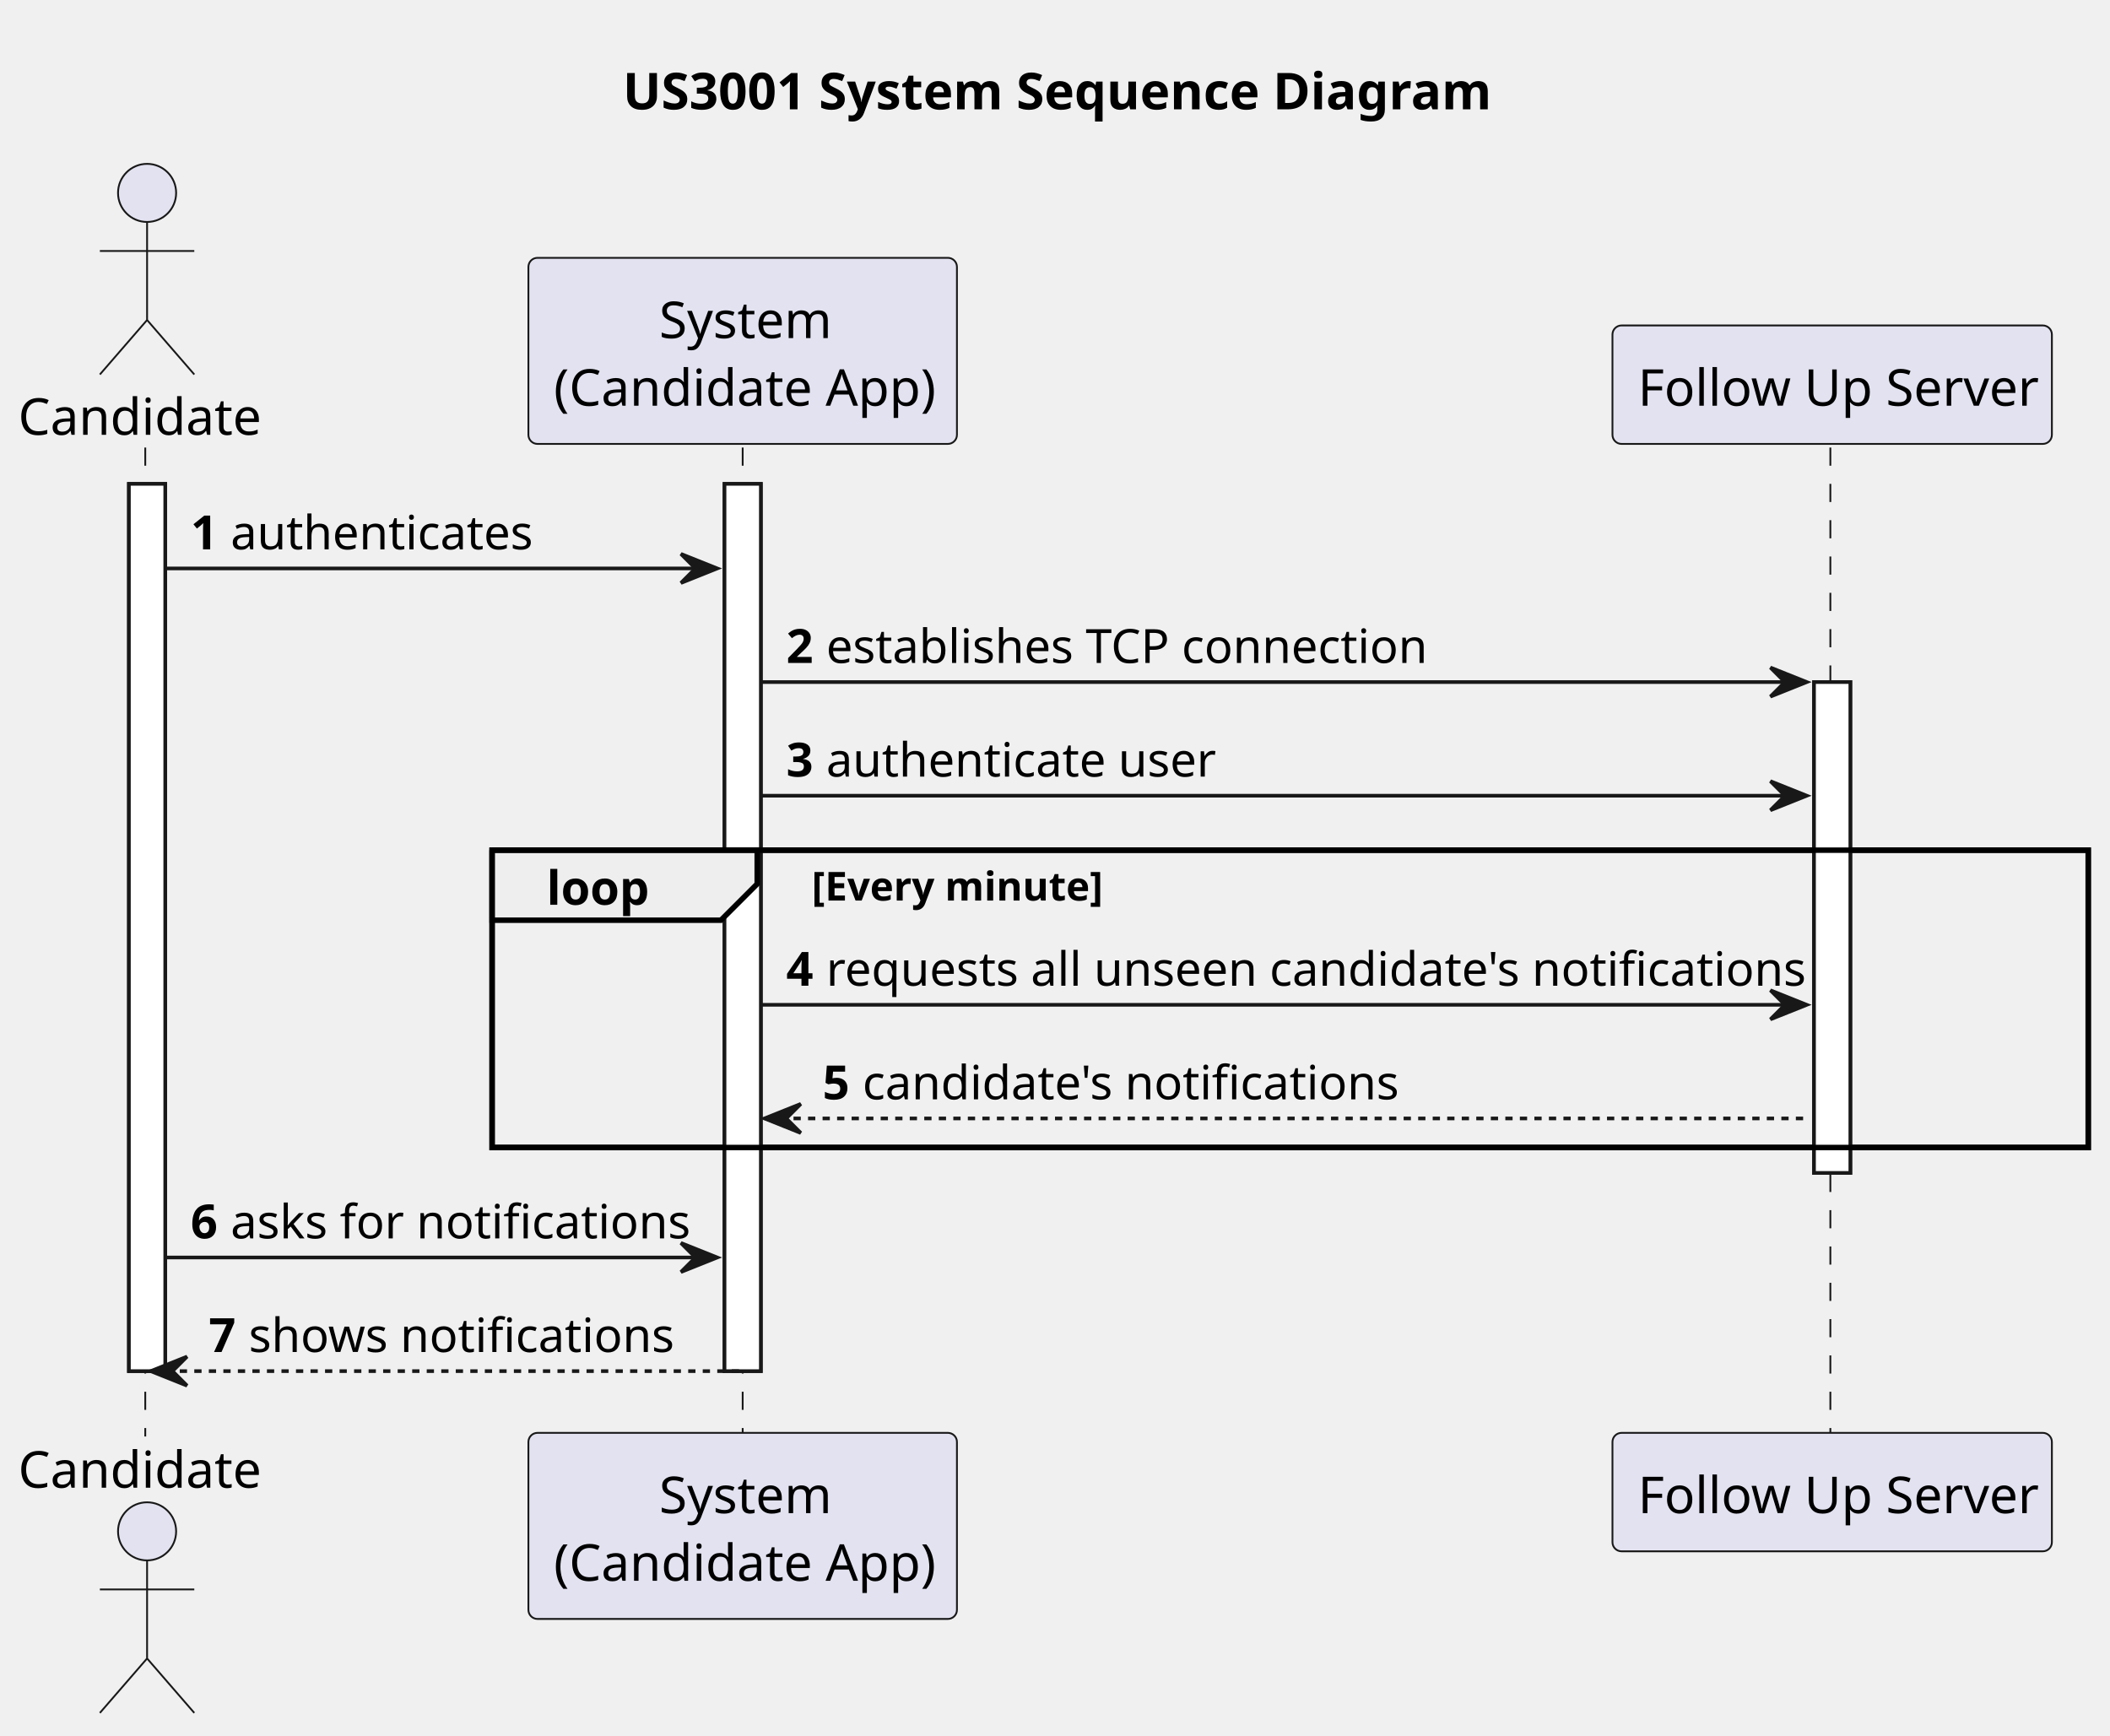
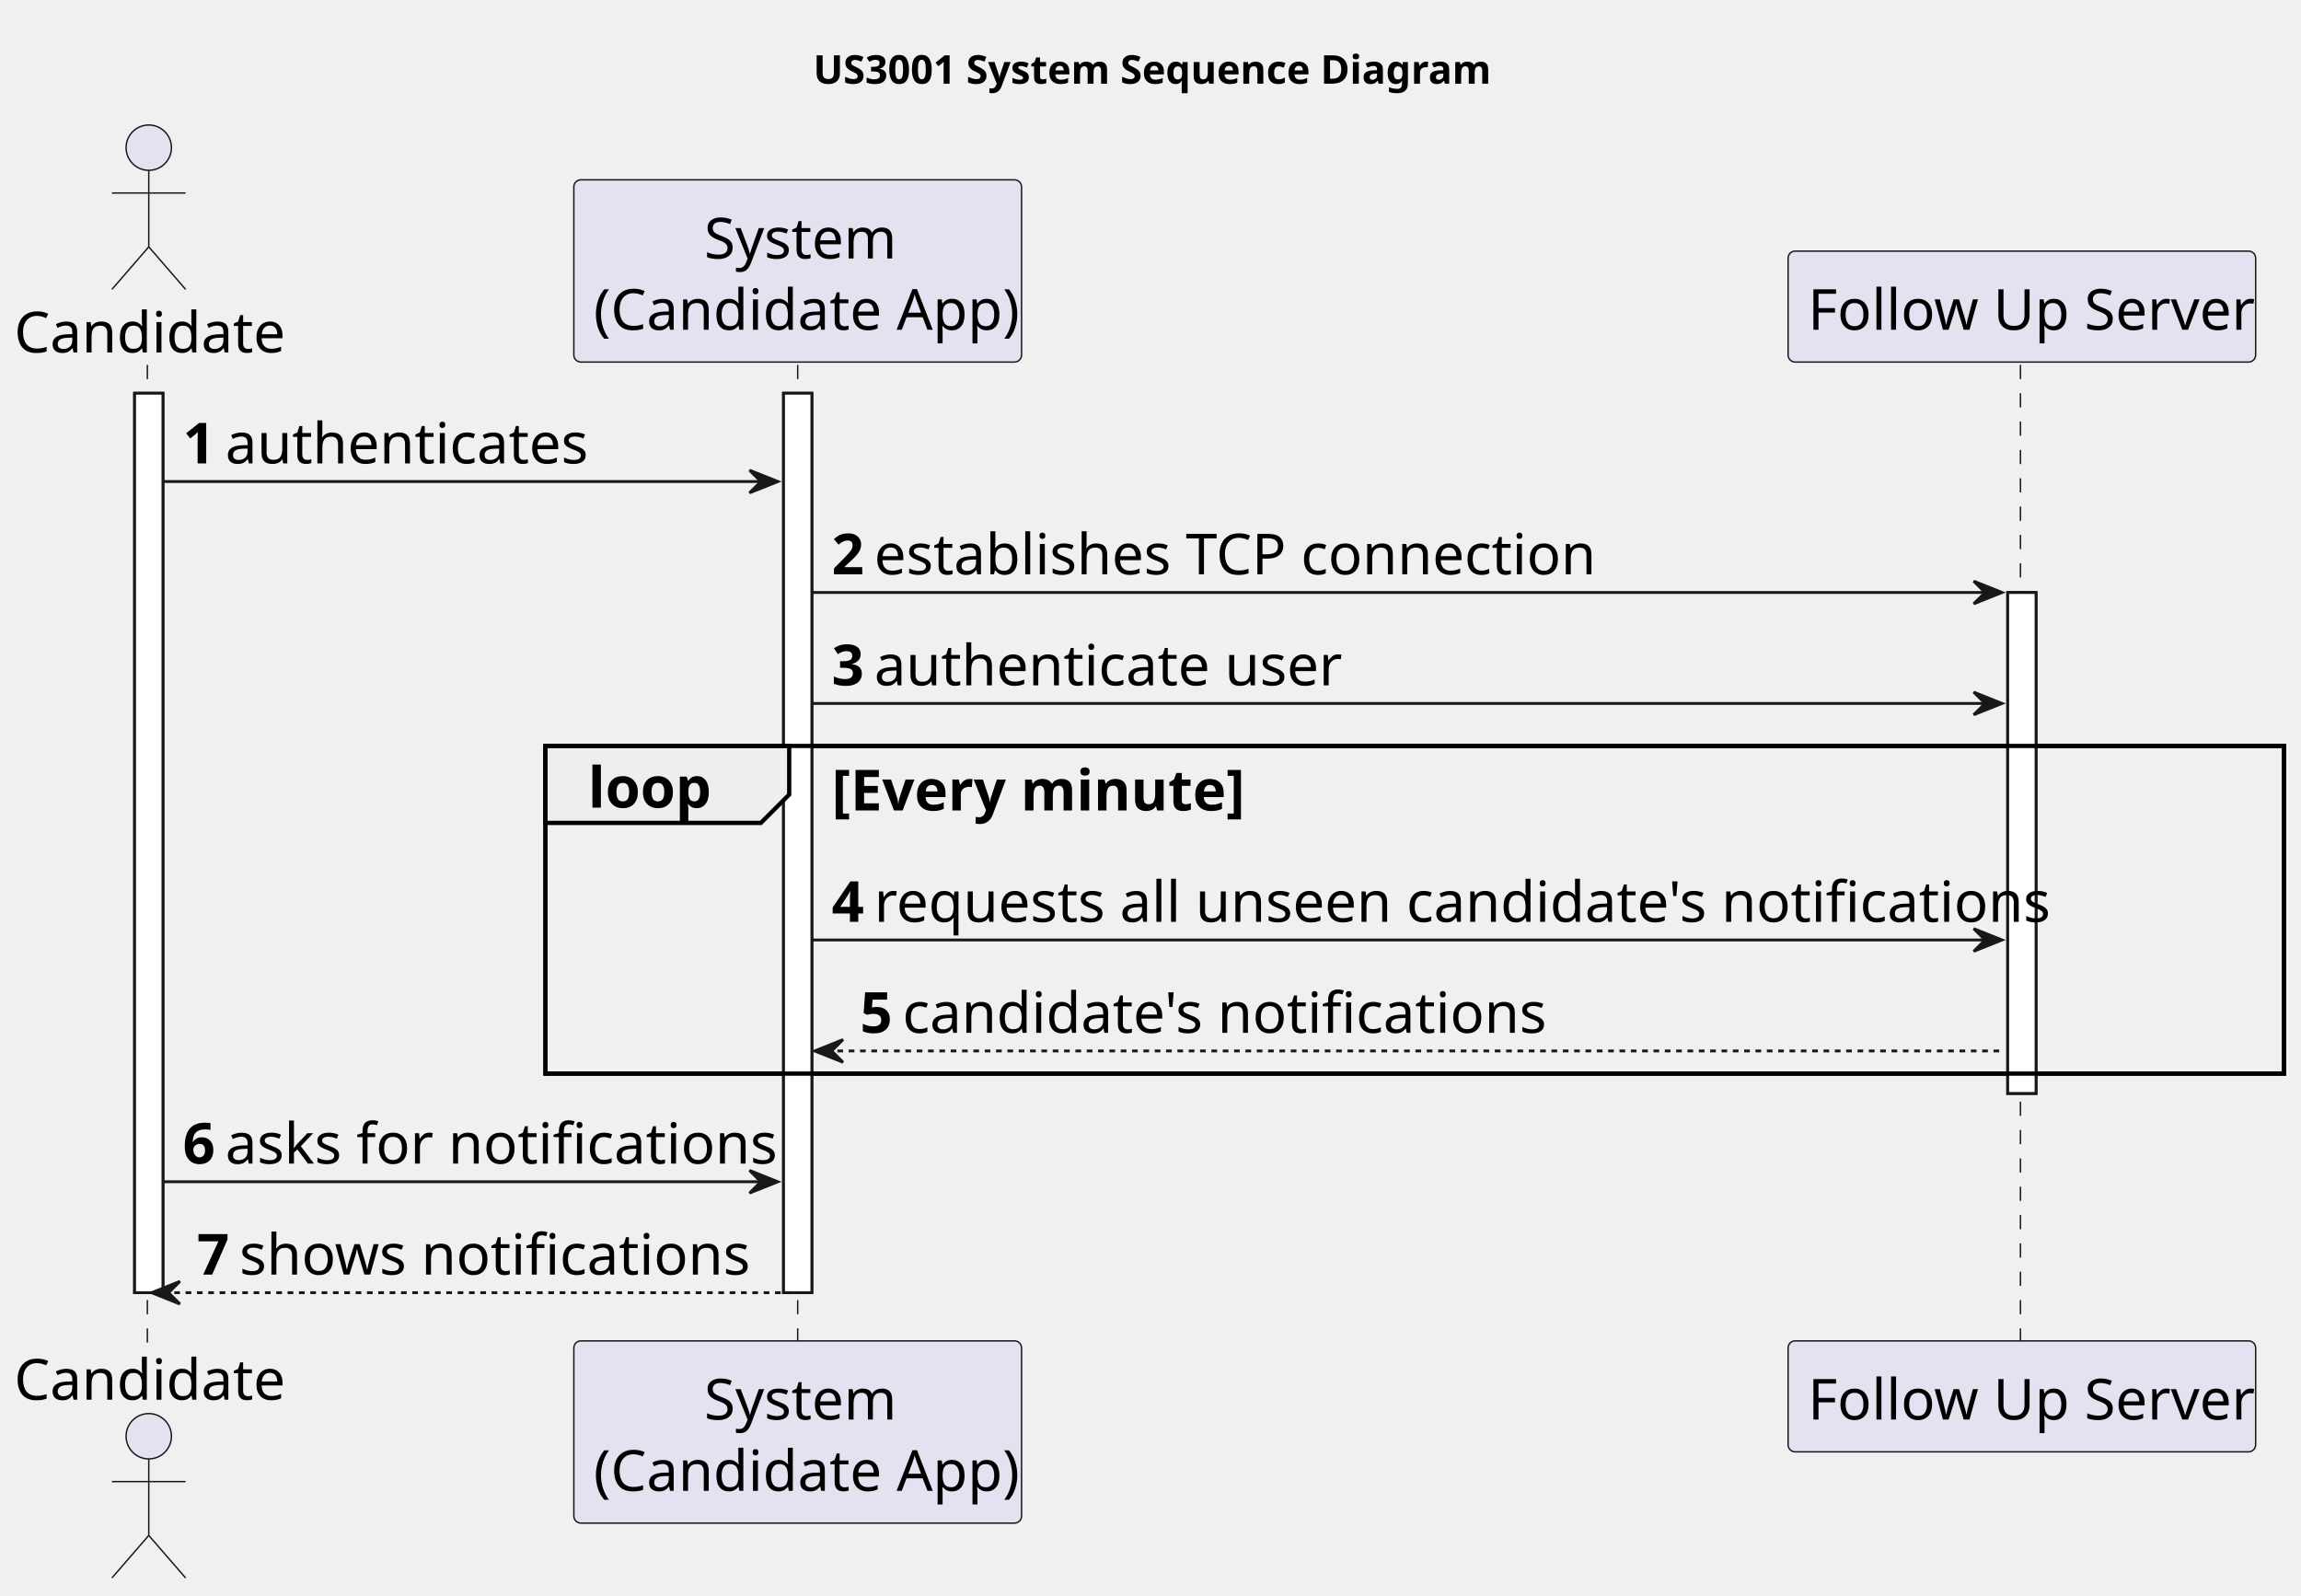
- <svg xmlns="http://www.w3.org/2000/svg" contentStyleType="text/css" height="478px" preserveAspectRatio="none" style="width:581px;height:478px;background:#FFFFFF;" version="1.1" viewBox="0 0 581 478" width="581px" zoomAndPan="magnify">
+ <svg xmlns="http://www.w3.org/2000/svg" contentStyleType="text/css" height="563px" preserveAspectRatio="none" style="width:812px;height:563px;background:#FFFFFF;" version="1.1" viewBox="0 0 812 563" width="812px" zoomAndPan="magnify">
  <defs />
  <g>
-     <text fill="#000000" font-family="sans-serif" font-size="14" font-weight="bold" lengthAdjust="spacing" textLength="241" x="171.5" y="30.107">US3001 System Sequence Diagram</text>
-     <rect fill="#FFFFFF" height="244.328" style="stroke:#181818;stroke-width:1.0;" width="10" x="35.5" y="133.242" />
-     <rect fill="#FFFFFF" height="244.328" style="stroke:#181818;stroke-width:1.0;" width="10" x="199.5" y="133.242" />
-     <rect fill="#FFFFFF" height="135.164" style="stroke:#181818;stroke-width:1.0;" width="10" x="499.5" y="187.824" />
-     <rect fill="none" height="81.873" style="stroke:#000000;stroke-width:1.5;" width="439.5" x="135.5" y="234.115" />
-     <line style="stroke:#181818;stroke-width:0.5;stroke-dasharray:5.0,5.0;" x1="40" x2="40" y1="123.242" y2="395.57" />
-     <line style="stroke:#181818;stroke-width:0.5;stroke-dasharray:5.0,5.0;" x1="204.5" x2="204.5" y1="123.242" y2="395.57" />
-     <line style="stroke:#181818;stroke-width:0.5;stroke-dasharray:5.0,5.0;" x1="504" x2="504" y1="123.242" y2="395.57" />
-     <text fill="#000000" font-family="sans-serif" font-size="14" lengthAdjust="spacing" textLength="65" x="5" y="119.728">Candidate</text>
-     <ellipse cx="40.5" cy="53.121" fill="#E2E2F0" rx="8" ry="8" style="stroke:#181818;stroke-width:0.5;" />
-     <path d="M40.5,61.121 L40.5,88.121 M27.5,69.121 L53.5,69.121 M40.5,88.121 L27.5,103.121 M40.5,88.121 L53.5,103.121 " fill="none" style="stroke:#181818;stroke-width:0.5;" />
-     <text fill="#000000" font-family="sans-serif" font-size="14" lengthAdjust="spacing" textLength="65" x="5" y="409.678">Candidate</text>
-     <ellipse cx="40.5" cy="421.691" fill="#E2E2F0" rx="8" ry="8" style="stroke:#181818;stroke-width:0.5;" />
-     <path d="M40.5,429.691 L40.5,456.691 M27.5,437.691 L53.5,437.691 M40.5,456.691 L27.5,471.691 M40.5,456.691 L53.5,471.691 " fill="none" style="stroke:#181818;stroke-width:0.5;" />
-     <rect fill="#E2E2F0" height="51.242" rx="2.5" ry="2.5" style="stroke:#181818;stroke-width:0.5;" width="118" x="145.5" y="71" />
-     <text fill="#000000" font-family="sans-serif" font-size="14" lengthAdjust="spacing" textLength="46" x="181.5" y="93.107">System</text>
-     <text fill="#000000" font-family="sans-serif" font-size="14" lengthAdjust="spacing" textLength="104" x="152.5" y="111.728">(Candidate App)</text>
-     <rect fill="#E2E2F0" height="51.242" rx="2.5" ry="2.5" style="stroke:#181818;stroke-width:0.5;" width="118" x="145.5" y="394.57" />
-     <text fill="#000000" font-family="sans-serif" font-size="14" lengthAdjust="spacing" textLength="46" x="181.5" y="416.678">System</text>
-     <text fill="#000000" font-family="sans-serif" font-size="14" lengthAdjust="spacing" textLength="104" x="152.5" y="435.299">(Candidate App)</text>
-     <rect fill="#E2E2F0" height="32.621" rx="2.5" ry="2.5" style="stroke:#181818;stroke-width:0.5;" width="121" x="444" y="89.621" />
-     <text fill="#000000" font-family="sans-serif" font-size="14" lengthAdjust="spacing" textLength="107" x="451" y="111.728">Follow Up Server</text>
-     <rect fill="#E2E2F0" height="32.621" rx="2.5" ry="2.5" style="stroke:#181818;stroke-width:0.5;" width="121" x="444" y="394.57" />
-     <text fill="#000000" font-family="sans-serif" font-size="14" lengthAdjust="spacing" textLength="107" x="451" y="416.678">Follow Up Server</text>
-     <rect fill="#FFFFFF" height="244.328" style="stroke:#181818;stroke-width:1.0;" width="10" x="35.5" y="133.242" />
-     <rect fill="#FFFFFF" height="244.328" style="stroke:#181818;stroke-width:1.0;" width="10" x="199.5" y="133.242" />
-     <rect fill="#FFFFFF" height="135.164" style="stroke:#181818;stroke-width:1.0;" width="10" x="499.5" y="187.824" />
-     <polygon fill="#181818" points="187.5,152.533,197.5,156.533,187.5,160.533,191.5,156.533" style="stroke:#181818;stroke-width:1.0;" />
-     <line style="stroke:#181818;stroke-width:1.0;" x1="45.5" x2="193.5" y1="156.533" y2="156.533" />
-     <text fill="#000000" font-family="sans-serif" font-size="13" font-weight="bold" lengthAdjust="spacing" textLength="7" x="52.5" y="151.27">1</text>
-     <text fill="#000000" font-family="sans-serif" font-size="13" lengthAdjust="spacing" textLength="78" x="63.5" y="151.27">authenticates</text>
-     <polygon fill="#181818" points="487.5,183.824,497.5,187.824,487.5,191.824,491.5,187.824" style="stroke:#181818;stroke-width:1.0;" />
-     <line style="stroke:#181818;stroke-width:1.0;" x1="209.5" x2="493.5" y1="187.824" y2="187.824" />
-     <text fill="#000000" font-family="sans-serif" font-size="13" font-weight="bold" lengthAdjust="spacing" textLength="7" x="216.5" y="182.561">2</text>
-     <text fill="#000000" font-family="sans-serif" font-size="13" lengthAdjust="spacing" textLength="162" x="227.5" y="182.561">establishes TCP connection</text>
-     <polygon fill="#181818" points="487.5,215.115,497.5,219.115,487.5,223.115,491.5,219.115" style="stroke:#181818;stroke-width:1.0;" />
-     <line style="stroke:#181818;stroke-width:1.0;" x1="209.5" x2="493.5" y1="219.115" y2="219.115" />
-     <text fill="#000000" font-family="sans-serif" font-size="13" font-weight="bold" lengthAdjust="spacing" textLength="7" x="216.5" y="213.852">3</text>
-     <text fill="#000000" font-family="sans-serif" font-size="13" lengthAdjust="spacing" textLength="100" x="227.5" y="213.852">authenticate user</text>
-     <path d="M135.5,234.115 L208.5,234.115 L208.5,243.406 L198.5,253.406 L135.5,253.406 L135.5,234.115 " fill="#EEEEEE" style="stroke:#000000;stroke-width:1.5;" />
-     <rect fill="none" height="81.873" style="stroke:#000000;stroke-width:1.5;" width="439.5" x="135.5" y="234.115" />
-     <text fill="#000000" font-family="sans-serif" font-size="13" font-weight="bold" lengthAdjust="spacing" textLength="28" x="150.5" y="249.144">loop</text>
-     <text fill="#000000" font-family="sans-serif" font-size="11" font-weight="bold" lengthAdjust="spacing" textLength="80" x="223.5" y="247.985">[Every minute]</text>
-     <polygon fill="#181818" points="487.5,272.697,497.5,276.697,487.5,280.697,491.5,276.697" style="stroke:#181818;stroke-width:1.0;" />
-     <line style="stroke:#181818;stroke-width:1.0;" x1="209.5" x2="493.5" y1="276.697" y2="276.697" />
-     <text fill="#000000" font-family="sans-serif" font-size="13" font-weight="bold" lengthAdjust="spacing" textLength="7" x="216.5" y="271.435">4</text>
-     <text fill="#000000" font-family="sans-serif" font-size="13" lengthAdjust="spacing" textLength="255" x="227.5" y="271.435">requests all unseen candidate's notifications</text>
-     <polygon fill="#181818" points="220.5,303.988,210.5,307.988,220.5,311.988,216.5,307.988" style="stroke:#181818;stroke-width:1.0;" />
-     <line style="stroke:#181818;stroke-width:1.0;stroke-dasharray:2.0,2.0;" x1="214.5" x2="498.5" y1="307.988" y2="307.988" />
-     <text fill="#000000" font-family="sans-serif" font-size="13" font-weight="bold" lengthAdjust="spacing" textLength="7" x="226.5" y="302.726">5</text>
-     <text fill="#000000" font-family="sans-serif" font-size="13" lengthAdjust="spacing" textLength="138" x="237.5" y="302.726">candidate's notifications</text>
-     <polygon fill="#181818" points="187.5,342.279,197.5,346.279,187.5,350.279,191.5,346.279" style="stroke:#181818;stroke-width:1.0;" />
-     <line style="stroke:#181818;stroke-width:1.0;" x1="45.5" x2="193.5" y1="346.279" y2="346.279" />
-     <text fill="#000000" font-family="sans-serif" font-size="13" font-weight="bold" lengthAdjust="spacing" textLength="7" x="52.5" y="341.017">6</text>
-     <text fill="#000000" font-family="sans-serif" font-size="13" lengthAdjust="spacing" textLength="119" x="63.5" y="341.017">asks for notifications</text>
-     <polygon fill="#181818" points="51.5,373.57,41.5,377.57,51.5,381.57,47.5,377.57" style="stroke:#181818;stroke-width:1.0;" />
-     <line style="stroke:#181818;stroke-width:1.0;stroke-dasharray:2.0,2.0;" x1="45.5" x2="203.5" y1="377.57" y2="377.57" />
-     <text fill="#000000" font-family="sans-serif" font-size="13" font-weight="bold" lengthAdjust="spacing" textLength="7" x="57.5" y="372.308">7</text>
-     <text fill="#000000" font-family="sans-serif" font-size="13" lengthAdjust="spacing" textLength="110" x="68.5" y="372.308">shows notifications</text>
+     <text fill="#000000" font-family="sans-serif" font-size="14" font-weight="bold" lengthAdjust="spacing" textLength="241" x="287" y="29.533">US3001 System Sequence Diagram</text>
+     <rect fill="#FFFFFF" height="317.406" style="stroke:#181818;stroke-width:1.0;" width="10" x="47.5" y="138.766" />
+     <rect fill="#FFFFFF" height="317.406" style="stroke:#181818;stroke-width:1.0;" width="10" x="276.5" y="138.766" />
+     <rect fill="#FFFFFF" height="176.781" style="stroke:#181818;stroke-width:1.0;" width="10" x="708.5" y="209.078" />
+     <rect fill="none" height="115.625" style="stroke:#000000;stroke-width:1.5;" width="613.5" x="192.5" y="263.234" />
+     <line style="stroke:#181818;stroke-width:0.5;stroke-dasharray:5.0,5.0;" x1="52" x2="52" y1="128.766" y2="474.172" />
+     <line style="stroke:#181818;stroke-width:0.5;stroke-dasharray:5.0,5.0;" x1="281.5" x2="281.5" y1="128.766" y2="474.172" />
+     <line style="stroke:#181818;stroke-width:0.5;stroke-dasharray:5.0,5.0;" x1="713" x2="713" y1="128.766" y2="474.172" />
+     <text fill="#000000" font-family="sans-serif" font-size="20" lengthAdjust="spacing" textLength="89" x="5" y="124.371">Candidate</text>
+     <ellipse cx="52.5" cy="52.109" fill="#E2E2F0" rx="8" ry="8" style="stroke:#181818;stroke-width:0.5;" />
+     <path d="M52.5,60.109 L52.5,87.109 M39.5,68.109 L65.5,68.109 M52.5,87.109 L39.5,102.109 M52.5,87.109 L65.5,102.109 " fill="none" style="stroke:#181818;stroke-width:0.5;" />
+     <text fill="#000000" font-family="sans-serif" font-size="20" lengthAdjust="spacing" textLength="89" x="5" y="493.934">Candidate</text>
+     <ellipse cx="52.5" cy="506.828" fill="#E2E2F0" rx="8" ry="8" style="stroke:#181818;stroke-width:0.5;" />
+     <path d="M52.5,514.828 L52.5,541.828 M39.5,522.828 L65.5,522.828 M52.5,541.828 L39.5,556.828 M52.5,541.828 L65.5,556.828 " fill="none" style="stroke:#181818;stroke-width:0.5;" />
+     <rect fill="#E2E2F0" height="64.312" rx="2.5" ry="2.5" style="stroke:#181818;stroke-width:0.5;" width="158" x="202.5" y="63.453" />
+     <text fill="#000000" font-family="sans-serif" font-size="20" lengthAdjust="spacing" textLength="66" x="248.5" y="91.215">System</text>
+     <text fill="#000000" font-family="sans-serif" font-size="20" lengthAdjust="spacing" textLength="144" x="209.5" y="116.371">(Candidate App)</text>
+     <rect fill="#E2E2F0" height="64.312" rx="2.5" ry="2.5" style="stroke:#181818;stroke-width:0.5;" width="158" x="202.5" y="473.172" />
+     <text fill="#000000" font-family="sans-serif" font-size="20" lengthAdjust="spacing" textLength="66" x="248.5" y="500.934">System</text>
+     <text fill="#000000" font-family="sans-serif" font-size="20" lengthAdjust="spacing" textLength="144" x="209.5" y="526.09">(Candidate App)</text>
+     <rect fill="#E2E2F0" height="39.156" rx="2.5" ry="2.5" style="stroke:#181818;stroke-width:0.5;" width="165" x="631" y="88.609" />
+     <text fill="#000000" font-family="sans-serif" font-size="20" lengthAdjust="spacing" textLength="151" x="638" y="116.371">Follow Up Server</text>
+     <rect fill="#E2E2F0" height="39.156" rx="2.5" ry="2.5" style="stroke:#181818;stroke-width:0.5;" width="165" x="631" y="473.172" />
+     <text fill="#000000" font-family="sans-serif" font-size="20" lengthAdjust="spacing" textLength="151" x="638" y="500.934">Follow Up Server</text>
+     <rect fill="#FFFFFF" height="317.406" style="stroke:#181818;stroke-width:1.0;" width="10" x="47.5" y="138.766" />
+     <rect fill="#FFFFFF" height="317.406" style="stroke:#181818;stroke-width:1.0;" width="10" x="276.5" y="138.766" />
+     <rect fill="#FFFFFF" height="176.781" style="stroke:#181818;stroke-width:1.0;" width="10" x="708.5" y="209.078" />
+     <polygon fill="#181818" points="264.5,165.922,274.5,169.922,264.5,173.922,268.5,169.922" style="stroke:#181818;stroke-width:1.0;" />
+     <line style="stroke:#181818;stroke-width:1.0;" x1="57.5" x2="270.5" y1="169.922" y2="169.922" />
+     <text fill="#000000" font-family="sans-serif" font-size="20" font-weight="bold" lengthAdjust="spacing" textLength="11" x="64.5" y="163.527">1</text>
+     <text fill="#000000" font-family="sans-serif" font-size="20" lengthAdjust="spacing" textLength="116" x="79.5" y="163.527">authenticates</text>
+     <polygon fill="#181818" points="696.5,205.078,706.5,209.078,696.5,213.078,700.5,209.078" style="stroke:#181818;stroke-width:1.0;" />
+     <line style="stroke:#181818;stroke-width:1.0;" x1="286.5" x2="702.5" y1="209.078" y2="209.078" />
+     <text fill="#000000" font-family="sans-serif" font-size="20" font-weight="bold" lengthAdjust="spacing" textLength="11" x="293.5" y="202.684">2</text>
+     <text fill="#000000" font-family="sans-serif" font-size="20" lengthAdjust="spacing" textLength="242" x="308.5" y="202.684">establishes TCP connection</text>
+     <polygon fill="#181818" points="696.5,244.234,706.5,248.234,696.5,252.234,700.5,248.234" style="stroke:#181818;stroke-width:1.0;" />
+     <line style="stroke:#181818;stroke-width:1.0;" x1="286.5" x2="702.5" y1="248.234" y2="248.234" />
+     <text fill="#000000" font-family="sans-serif" font-size="20" font-weight="bold" lengthAdjust="spacing" textLength="11" x="293.5" y="241.84">3</text>
+     <text fill="#000000" font-family="sans-serif" font-size="20" lengthAdjust="spacing" textLength="150" x="308.5" y="241.84">authenticate user</text>
+     <path d="M192.5,263.234 L278.5,263.234 L278.5,280.391 L268.5,290.391 L192.5,290.391 L192.5,263.234 " fill="#EEEEEE" style="stroke:#000000;stroke-width:1.5;" />
+     <rect fill="none" height="115.625" style="stroke:#000000;stroke-width:1.5;" width="613.5" x="192.5" y="263.234" />
+     <text fill="#000000" font-family="sans-serif" font-size="20" font-weight="bold" lengthAdjust="spacing" textLength="41" x="207.5" y="284.996">loop</text>
+     <text fill="#000000" font-family="sans-serif" font-size="20" font-weight="bold" lengthAdjust="spacing" textLength="138" x="293.5" y="285.996">[Every minute]</text>
+     <polygon fill="#181818" points="696.5,327.703,706.5,331.703,696.5,335.703,700.5,331.703" style="stroke:#181818;stroke-width:1.0;" />
+     <line style="stroke:#181818;stroke-width:1.0;" x1="286.5" x2="702.5" y1="331.703" y2="331.703" />
+     <text fill="#000000" font-family="sans-serif" font-size="20" font-weight="bold" lengthAdjust="spacing" textLength="11" x="293.5" y="325.309">4</text>
+     <text fill="#000000" font-family="sans-serif" font-size="20" lengthAdjust="spacing" textLength="383" x="308.5" y="325.309">requests all unseen candidate's notifications</text>
+     <polygon fill="#181818" points="297.5,366.859,287.5,370.859,297.5,374.859,293.5,370.859" style="stroke:#181818;stroke-width:1.0;" />
+     <line style="stroke:#181818;stroke-width:1.0;stroke-dasharray:2.0,2.0;" x1="291.5" x2="707.5" y1="370.859" y2="370.859" />
+     <text fill="#000000" font-family="sans-serif" font-size="20" font-weight="bold" lengthAdjust="spacing" textLength="11" x="303.5" y="364.465">5</text>
+     <text fill="#000000" font-family="sans-serif" font-size="20" lengthAdjust="spacing" textLength="208" x="318.5" y="364.465">candidate's notifications</text>
+     <polygon fill="#181818" points="264.5,413.016,274.5,417.016,264.5,421.016,268.5,417.016" style="stroke:#181818;stroke-width:1.0;" />
+     <line style="stroke:#181818;stroke-width:1.0;" x1="57.5" x2="270.5" y1="417.016" y2="417.016" />
+     <text fill="#000000" font-family="sans-serif" font-size="20" font-weight="bold" lengthAdjust="spacing" textLength="11" x="64.5" y="410.621">6</text>
+     <text fill="#000000" font-family="sans-serif" font-size="20" lengthAdjust="spacing" textLength="180" x="79.5" y="410.621">asks for notifications</text>
+     <polygon fill="#181818" points="63.5,452.172,53.5,456.172,63.5,460.172,59.5,456.172" style="stroke:#181818;stroke-width:1.0;" />
+     <line style="stroke:#181818;stroke-width:1.0;stroke-dasharray:2.0,2.0;" x1="57.5" x2="280.5" y1="456.172" y2="456.172" />
+     <text fill="#000000" font-family="sans-serif" font-size="20" font-weight="bold" lengthAdjust="spacing" textLength="11" x="69.5" y="449.777">7</text>
+     <text fill="#000000" font-family="sans-serif" font-size="20" lengthAdjust="spacing" textLength="165" x="84.5" y="449.777">shows notifications</text>
  </g>
</svg>
